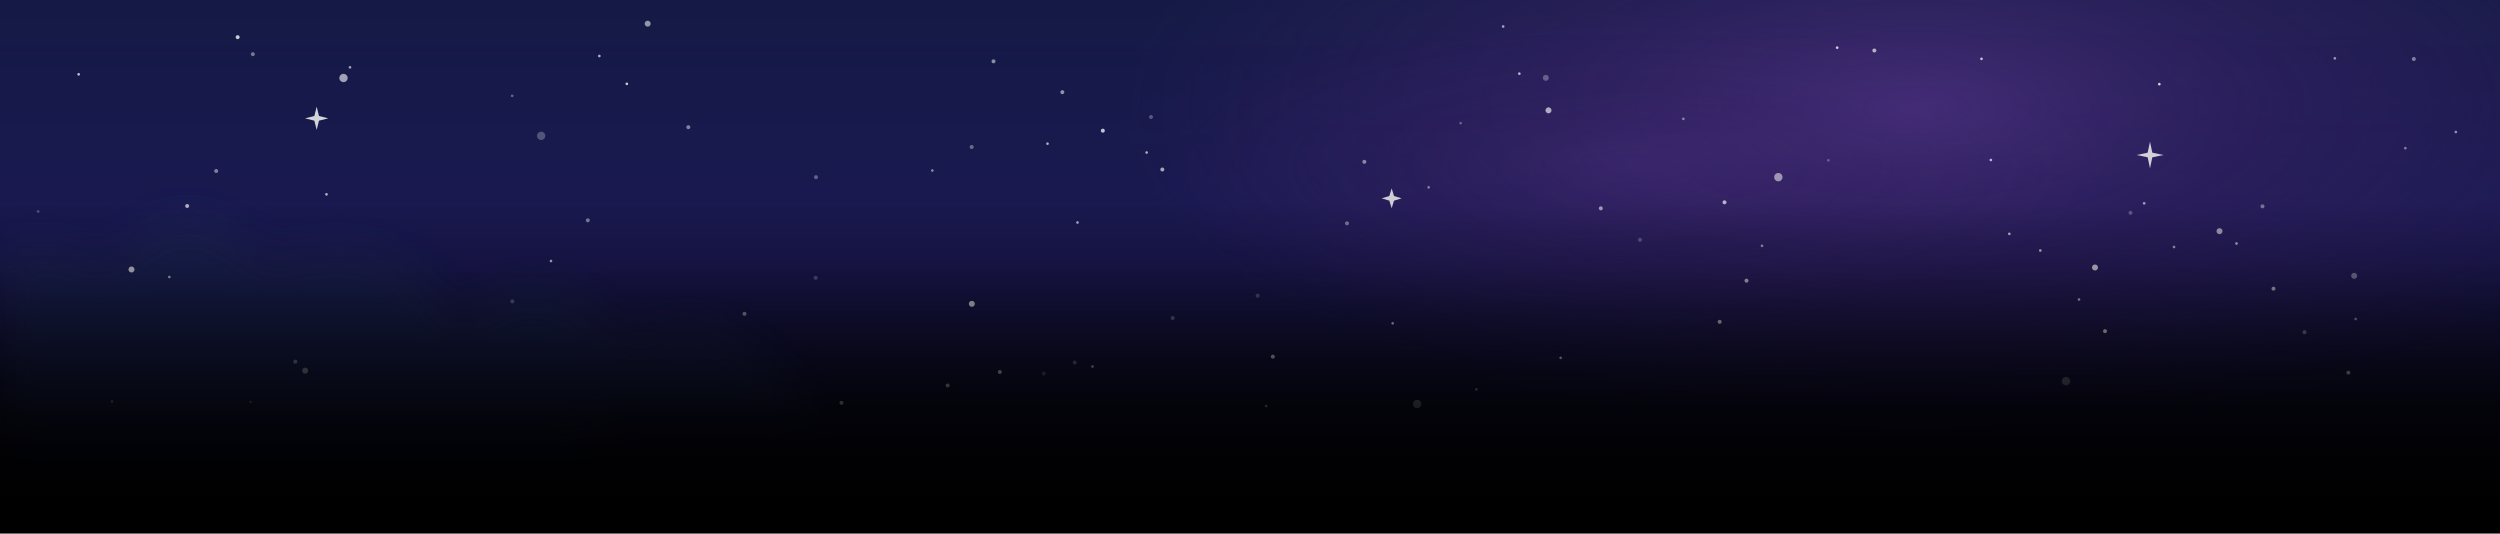
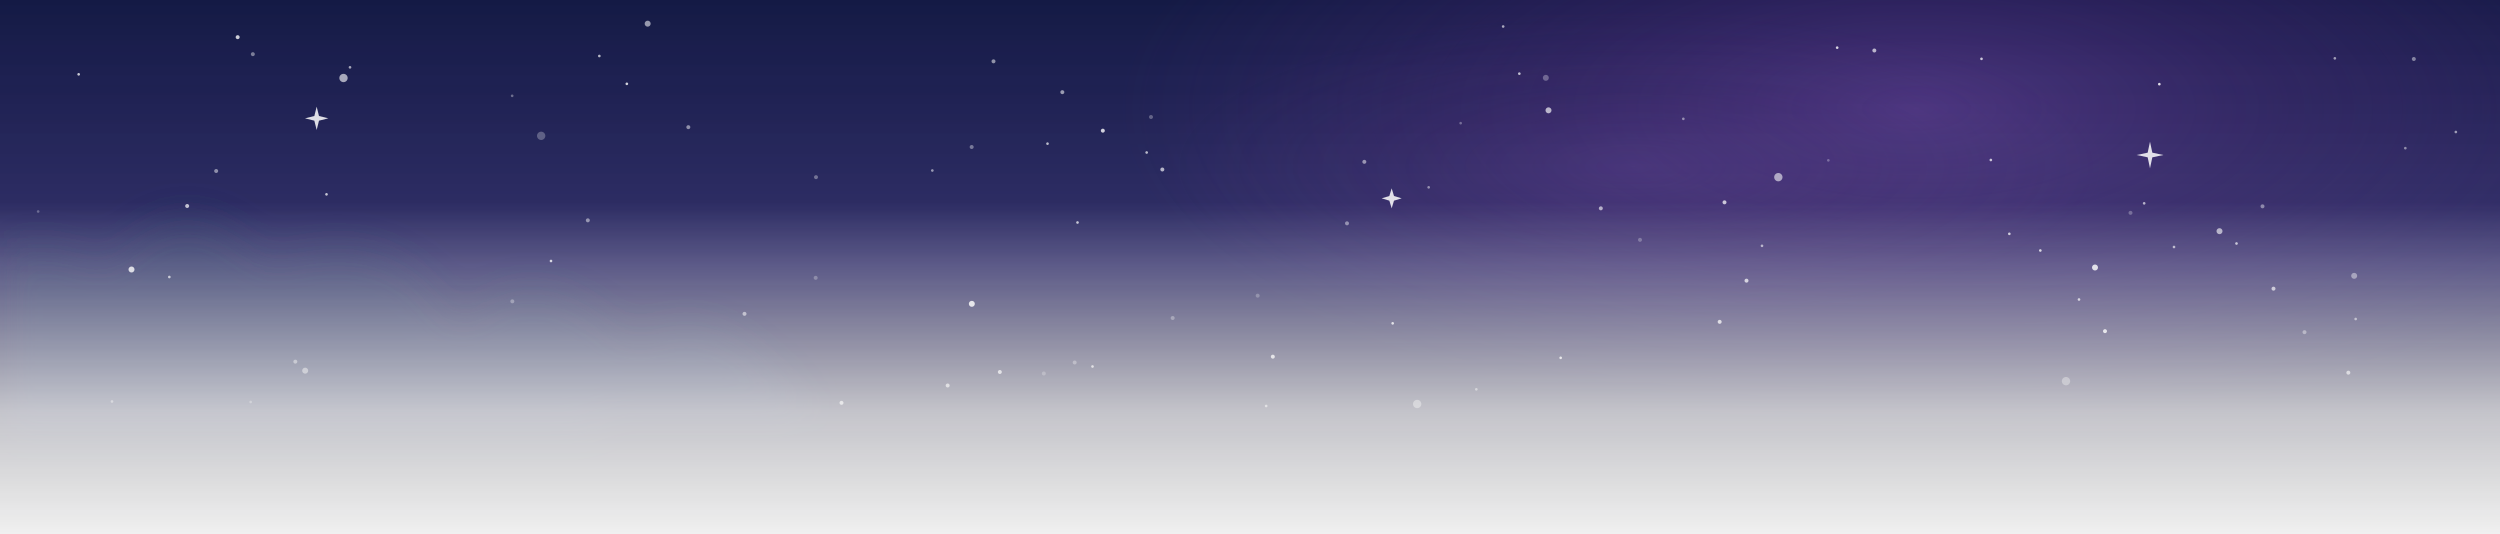
<svg xmlns="http://www.w3.org/2000/svg" width="1500" height="320" viewBox="0 0 1500 320" preserveAspectRatio="none">
  <defs>
    <linearGradient id="sky" x2="0" y2="1">
      <stop stop-color="#141a45" />
      <stop offset=".5" stop-color="#1e1b5c" />
      <stop offset="1" stop-color="#05050d" />
    </linearGradient>
    <radialGradient id="nebula">
      <stop stop-color="#6b3fa0" stop-opacity=".55" />
      <stop offset=".45" stop-color="#4b2a7a" stop-opacity=".35" />
      <stop offset="1" stop-color="#4b2a7a" stop-opacity="0" />
    </radialGradient>
    <linearGradient id="fade" x2="0" y2="1">
-       <stop stop-color="#000" stop-opacity="0" />
-       <stop offset=".38" stop-color="#000" stop-opacity=".08" />
-       <stop offset=".77" stop-color="#000" stop-opacity=".8" />
-       <stop offset="1" stop-color="#000" />
+       <stop stop-color="#fff" />
+       <stop offset=".38" stop-color="#fff" stop-opacity=".92" />
+       <stop offset=".77" stop-color="#fff" stop-opacity=".2" />
+       <stop offset="1" stop-color="#fff" stop-opacity="0" />
    </linearGradient>
    <filter id="soft" x="-.3" y="-.5" width="1.6" height="2">
      <feGaussianBlur stdDeviation="12" />
    </filter>
  </defs>
-   <path fill="url(#sky)" d="M0 0h1500v320H0z" />
-   <ellipse cx="1150" cy="65" rx="480" ry="195" fill="url(#nebula)" />
-   <ellipse cx="980" cy="100" rx="290" ry="95" fill="url(#nebula)" opacity=".45" />
-   <g fill="#1c2a5a" opacity=".55" filter="url(#soft)">
-     <path d="M-50 220Q-20 120 65 159Q110 105 160 157Q240 130 275 195Q320 147 380 205Q430 170 490 250H-50Z" />
-     <path d="M-40 270Q40 190 105 231Q170 181 215 219Q300 185 365 260H-40Z" />
+   <mask id="header">
+     <path fill="url(#fade)" d="M0 0h1500v320H0z" />
+   </mask>
+   <g mask="url(#header)">
+     <path fill="url(#sky)" d="M0 0h1500v320H0z" />
+     <ellipse cx="1150" cy="65" rx="480" ry="195" fill="url(#nebula)" />
+     <ellipse cx="980" cy="100" rx="290" ry="95" fill="url(#nebula)" opacity=".45" />
+     <g fill="#1c2a5a" opacity=".55" filter="url(#soft)">
+       <path d="M-50 220Q-20 120 65 159Q110 105 160 157Q240 130 275 195Q320 147 380 205Q430 170 490 250H-50Z" />
+       <path d="M-40 270Q40 190 105 231Q170 181 215 219Q300 185 365 260H-40Z" />
+     </g>
+     <circle cx="1224.2" cy="150.3" r="0.8" fill="white" opacity="0.78" />
+     <circle cx="688.0" cy="91.5" r="0.8" fill="white" opacity="0.68" />
+     <circle cx="78.9" cy="161.7" r="1.8" fill="white" opacity="0.81" />
+     <circle cx="67.2" cy="240.9" r="0.8" fill="white" opacity="0.50" />
+     <circle cx="1124.6" cy="30.3" r="1.2" fill="white" opacity="0.65" />
+     <circle cx="697.4" cy="101.7" r="1.2" fill="white" opacity="0.66" />
+     <circle cx="1286.5" cy="122.0" r="0.8" fill="white" opacity="0.63" />
+     <circle cx="307.4" cy="180.8" r="1.2" fill="white" opacity="0.33" />
+     <circle cx="1278.3" cy="127.7" r="1.2" fill="white" opacity="0.28" />
+     <circle cx="1413.4" cy="191.4" r="0.8" fill="white" opacity="0.55" />
+     <circle cx="1047.9" cy="168.4" r="1.2" fill="white" opacity="0.74" />
+     <circle cx="901.9" cy="15.9" r="0.8" fill="white" opacity="0.61" />
+     <circle cx="808.2" cy="134.0" r="1.2" fill="white" opacity="0.44" />
+     <circle cx="22.9" cy="126.9" r="0.8" fill="white" opacity="0.29" />
+     <circle cx="1304.4" cy="148.2" r="0.8" fill="white" opacity="0.64" />
+     <circle cx="210.0" cy="40.4" r="0.8" fill="white" opacity="0.61" />
+     <circle cx="1102.3" cy="28.6" r="0.8" fill="white" opacity="0.80" />
+     <circle cx="1364.1" cy="173.2" r="1.2" fill="white" opacity="0.68" />
+     <circle cx="583.0" cy="88.2" r="1.2" fill="white" opacity="0.38" />
+     <circle cx="690.6" cy="70.2" r="1.2" fill="white" opacity="0.29" />
+     <circle cx="644.8" cy="217.5" r="1.2" fill="white" opacity="0.35" />
+     <circle cx="1031.8" cy="193.1" r="1.2" fill="white" opacity="0.77" />
+     <circle cx="183.1" cy="222.4" r="1.8" fill="white" opacity="0.50" />
+     <circle cx="1357.5" cy="123.8" r="1.2" fill="white" opacity="0.42" />
+     <circle cx="1409.0" cy="223.6" r="1.2" fill="white" opacity="0.67" />
+     <circle cx="1067.0" cy="106.3" r="2.5" fill="white" opacity="0.57" />
+     <circle cx="151.7" cy="32.5" r="1.2" fill="white" opacity="0.42" />
+     <circle cx="818.6" cy="97.1" r="1.2" fill="white" opacity="0.50" />
+     <circle cx="47.2" cy="44.6" r="0.8" fill="white" opacity="0.76" />
+     <circle cx="352.7" cy="132.2" r="1.2" fill="white" opacity="0.48" />
+     <circle cx="929.1" cy="66.2" r="1.8" fill="white" opacity="0.66" />
+     <circle cx="177.2" cy="217.0" r="1.2" fill="white" opacity="0.47" />
+     <circle cx="446.7" cy="188.3" r="1.2" fill="white" opacity="0.57" />
+     <circle cx="703.6" cy="190.8" r="1.2" fill="white" opacity="0.33" />
+     <circle cx="324.7" cy="81.5" r="2.5" fill="white" opacity="0.27" />
+     <circle cx="489.4" cy="166.7" r="1.2" fill="white" opacity="0.28" />
+     <circle cx="857.2" cy="112.4" r="0.8" fill="white" opacity="0.47" />
+     <circle cx="596.1" cy="36.8" r="1.2" fill="white" opacity="0.51" />
+     <circle cx="489.6" cy="106.3" r="1.2" fill="white" opacity="0.34" />
+     <circle cx="1034.7" cy="121.4" r="1.2" fill="white" opacity="0.73" />
+     <circle cx="1382.7" cy="199.3" r="1.2" fill="white" opacity="0.42" />
+     <circle cx="1331.7" cy="138.7" r="1.8" fill="white" opacity="0.61" />
+     <circle cx="129.7" cy="102.6" r="1.2" fill="white" opacity="0.48" />
+     <circle cx="850.3" cy="242.4" r="2.5" fill="white" opacity="0.47" />
+     <circle cx="1097.0" cy="96.2" r="0.8" fill="white" opacity="0.29" />
+     <circle cx="206.1" cy="46.8" r="2.5" fill="white" opacity="0.61" />
+     <circle cx="1257.0" cy="160.5" r="1.8" fill="white" opacity="0.83" />
+     <circle cx="1295.6" cy="50.5" r="0.8" fill="white" opacity="0.84" />
+     <circle cx="101.6" cy="166.2" r="0.8" fill="white" opacity="0.68" />
+     <circle cx="646.5" cy="133.5" r="0.8" fill="white" opacity="0.72" />
+     <circle cx="413.0" cy="76.3" r="1.2" fill="white" opacity="0.49" />
+     <circle cx="655.5" cy="219.9" r="0.8" fill="white" opacity="0.76" />
+     <circle cx="1057.2" cy="147.5" r="0.8" fill="white" opacity="0.60" />
+     <circle cx="559.4" cy="102.3" r="0.8" fill="white" opacity="0.53" />
+     <circle cx="307.3" cy="57.5" r="0.8" fill="white" opacity="0.35" />
+     <circle cx="1010.0" cy="71.3" r="0.8" fill="white" opacity="0.46" />
+     <circle cx="885.8" cy="233.6" r="0.8" fill="white" opacity="0.52" />
+     <circle cx="1443.2" cy="88.9" r="0.8" fill="white" opacity="0.47" />
+     <circle cx="936.4" cy="214.7" r="0.8" fill="white" opacity="0.85" />
+     <circle cx="1400.9" cy="35.0" r="0.8" fill="white" opacity="0.56" />
+     <circle cx="1188.9" cy="35.3" r="0.8" fill="white" opacity="0.74" />
+     <circle cx="763.7" cy="214.0" r="1.2" fill="white" opacity="0.81" />
+     <circle cx="984.0" cy="143.9" r="1.2" fill="white" opacity="0.27" />
+     <circle cx="1412.5" cy="165.5" r="1.8" fill="white" opacity="0.43" />
+     <circle cx="504.9" cy="241.7" r="1.2" fill="white" opacity="0.77" />
+     <circle cx="1473.5" cy="79.2" r="0.8" fill="white" opacity="0.55" />
+     <circle cx="759.7" cy="243.6" r="0.8" fill="white" opacity="0.66" />
+     <circle cx="927.5" cy="46.7" r="1.8" fill="white" opacity="0.30" />
+     <circle cx="626.3" cy="224.1" r="1.2" fill="white" opacity="0.27" />
+     <circle cx="661.7" cy="78.4" r="1.2" fill="white" opacity="0.79" />
+     <circle cx="754.6" cy="177.4" r="1.2" fill="white" opacity="0.26" />
+     <circle cx="142.6" cy="22.3" r="1.2" fill="white" opacity="0.78" />
+     <circle cx="330.6" cy="156.6" r="0.8" fill="white" opacity="0.79" />
+     <circle cx="911.6" cy="44.2" r="0.8" fill="white" opacity="0.70" />
+     <circle cx="1448.3" cy="35.4" r="1.2" fill="white" opacity="0.44" />
+     <circle cx="376.1" cy="50.3" r="0.8" fill="white" opacity="0.80" />
+     <circle cx="583.1" cy="182.3" r="1.8" fill="white" opacity="0.85" />
+     <circle cx="1247.4" cy="179.7" r="0.8" fill="white" opacity="0.74" />
+     <circle cx="835.6" cy="194.0" r="0.8" fill="white" opacity="0.81" />
+     <circle cx="568.6" cy="231.3" r="1.2" fill="white" opacity="0.70" />
+     <circle cx="876.4" cy="73.9" r="0.8" fill="white" opacity="0.32" />
+     <circle cx="112.3" cy="123.6" r="1.2" fill="white" opacity="0.71" />
+     <circle cx="637.4" cy="55.3" r="1.2" fill="white" opacity="0.55" />
+     <circle cx="359.6" cy="33.6" r="0.8" fill="white" opacity="0.68" />
+     <circle cx="1194.5" cy="96.0" r="0.8" fill="white" opacity="0.72" />
+     <circle cx="1205.6" cy="140.3" r="0.8" fill="white" opacity="0.74" />
+     <circle cx="1341.9" cy="146.1" r="0.8" fill="white" opacity="0.70" />
+     <circle cx="150.4" cy="241.2" r="0.8" fill="white" opacity="0.37" />
+     <circle cx="960.5" cy="125.0" r="1.2" fill="white" opacity="0.61" />
+     <circle cx="388.6" cy="14.2" r="1.8" fill="white" opacity="0.55" />
+     <circle cx="195.9" cy="116.6" r="0.8" fill="white" opacity="0.73" />
+     <circle cx="628.5" cy="86.2" r="0.8" fill="white" opacity="0.68" />
+     <circle cx="1239.6" cy="228.7" r="2.5" fill="white" opacity="0.39" />
+     <circle cx="599.9" cy="223.2" r="1.2" fill="white" opacity="0.76" />
+     <circle cx="1263.0" cy="198.7" r="1.2" fill="white" opacity="0.85" />
+     <path transform="translate(190 71)" fill="#fff" opacity=".85" d="M0 -7 1.4 -1.4 7 0 1.4 1.4 0 7 -1.4 1.4 -7 0 -1.4 -1.4Z" />
+     <path transform="translate(835 119)" fill="#fff" opacity=".85" d="M0 -6 1.4 -1.4 6 0 1.4 1.4 0 6 -1.4 1.4 -6 0 -1.4 -1.4Z" />
+     <path transform="translate(1290 93)" fill="#fff" opacity=".85" d="M0 -8 1.4 -1.4 8 0 1.4 1.4 0 8 -1.4 1.4 -8 0 -1.4 -1.4Z" />
  </g>
-   <circle cx="1224.2" cy="150.3" r="0.8" fill="white" opacity="0.78" />
-   <circle cx="688.0" cy="91.5" r="0.8" fill="white" opacity="0.68" />
-   <circle cx="78.9" cy="161.7" r="1.8" fill="white" opacity="0.81" />
-   <circle cx="67.2" cy="240.9" r="0.8" fill="white" opacity="0.50" />
-   <circle cx="1124.6" cy="30.3" r="1.2" fill="white" opacity="0.65" />
-   <circle cx="697.4" cy="101.7" r="1.2" fill="white" opacity="0.66" />
-   <circle cx="1286.5" cy="122.0" r="0.8" fill="white" opacity="0.63" />
-   <circle cx="307.4" cy="180.8" r="1.2" fill="white" opacity="0.33" />
-   <circle cx="1278.3" cy="127.7" r="1.2" fill="white" opacity="0.28" />
-   <circle cx="1413.4" cy="191.4" r="0.8" fill="white" opacity="0.55" />
-   <circle cx="1047.9" cy="168.4" r="1.2" fill="white" opacity="0.74" />
-   <circle cx="901.9" cy="15.9" r="0.8" fill="white" opacity="0.61" />
-   <circle cx="808.2" cy="134.0" r="1.2" fill="white" opacity="0.44" />
-   <circle cx="22.9" cy="126.9" r="0.8" fill="white" opacity="0.29" />
-   <circle cx="1304.4" cy="148.2" r="0.8" fill="white" opacity="0.64" />
-   <circle cx="210.0" cy="40.4" r="0.8" fill="white" opacity="0.61" />
-   <circle cx="1102.3" cy="28.6" r="0.8" fill="white" opacity="0.80" />
-   <circle cx="1364.1" cy="173.2" r="1.2" fill="white" opacity="0.68" />
-   <circle cx="583.0" cy="88.2" r="1.2" fill="white" opacity="0.38" />
-   <circle cx="690.6" cy="70.2" r="1.2" fill="white" opacity="0.29" />
-   <circle cx="644.8" cy="217.5" r="1.2" fill="white" opacity="0.35" />
-   <circle cx="1031.8" cy="193.1" r="1.2" fill="white" opacity="0.77" />
-   <circle cx="183.1" cy="222.4" r="1.8" fill="white" opacity="0.50" />
-   <circle cx="1357.5" cy="123.8" r="1.2" fill="white" opacity="0.42" />
-   <circle cx="1409.0" cy="223.6" r="1.2" fill="white" opacity="0.67" />
-   <circle cx="1067.0" cy="106.3" r="2.5" fill="white" opacity="0.57" />
-   <circle cx="151.7" cy="32.5" r="1.2" fill="white" opacity="0.42" />
-   <circle cx="818.6" cy="97.1" r="1.2" fill="white" opacity="0.50" />
-   <circle cx="47.2" cy="44.6" r="0.8" fill="white" opacity="0.76" />
-   <circle cx="352.7" cy="132.2" r="1.2" fill="white" opacity="0.48" />
-   <circle cx="929.1" cy="66.2" r="1.8" fill="white" opacity="0.66" />
-   <circle cx="177.2" cy="217.0" r="1.2" fill="white" opacity="0.47" />
-   <circle cx="446.7" cy="188.3" r="1.2" fill="white" opacity="0.57" />
-   <circle cx="703.6" cy="190.8" r="1.2" fill="white" opacity="0.33" />
-   <circle cx="324.7" cy="81.5" r="2.5" fill="white" opacity="0.27" />
-   <circle cx="489.4" cy="166.7" r="1.2" fill="white" opacity="0.28" />
-   <circle cx="857.2" cy="112.4" r="0.8" fill="white" opacity="0.47" />
-   <circle cx="596.1" cy="36.8" r="1.2" fill="white" opacity="0.51" />
-   <circle cx="489.6" cy="106.3" r="1.2" fill="white" opacity="0.34" />
-   <circle cx="1034.7" cy="121.4" r="1.2" fill="white" opacity="0.73" />
-   <circle cx="1382.7" cy="199.3" r="1.2" fill="white" opacity="0.42" />
-   <circle cx="1331.7" cy="138.7" r="1.8" fill="white" opacity="0.61" />
-   <circle cx="129.7" cy="102.6" r="1.2" fill="white" opacity="0.48" />
-   <circle cx="850.3" cy="242.4" r="2.5" fill="white" opacity="0.47" />
-   <circle cx="1097.0" cy="96.2" r="0.8" fill="white" opacity="0.29" />
-   <circle cx="206.1" cy="46.8" r="2.5" fill="white" opacity="0.61" />
-   <circle cx="1257.0" cy="160.5" r="1.8" fill="white" opacity="0.83" />
-   <circle cx="1295.6" cy="50.5" r="0.8" fill="white" opacity="0.84" />
-   <circle cx="101.6" cy="166.2" r="0.8" fill="white" opacity="0.68" />
-   <circle cx="646.5" cy="133.5" r="0.8" fill="white" opacity="0.72" />
-   <circle cx="413.0" cy="76.3" r="1.2" fill="white" opacity="0.49" />
-   <circle cx="655.5" cy="219.9" r="0.8" fill="white" opacity="0.76" />
-   <circle cx="1057.2" cy="147.5" r="0.8" fill="white" opacity="0.60" />
-   <circle cx="559.4" cy="102.3" r="0.8" fill="white" opacity="0.53" />
-   <circle cx="307.3" cy="57.5" r="0.8" fill="white" opacity="0.35" />
-   <circle cx="1010.0" cy="71.3" r="0.8" fill="white" opacity="0.46" />
-   <circle cx="885.8" cy="233.6" r="0.8" fill="white" opacity="0.52" />
-   <circle cx="1443.2" cy="88.9" r="0.8" fill="white" opacity="0.47" />
-   <circle cx="936.4" cy="214.7" r="0.8" fill="white" opacity="0.85" />
-   <circle cx="1400.9" cy="35.0" r="0.8" fill="white" opacity="0.56" />
-   <circle cx="1188.9" cy="35.3" r="0.8" fill="white" opacity="0.74" />
-   <circle cx="763.7" cy="214.0" r="1.2" fill="white" opacity="0.81" />
-   <circle cx="984.0" cy="143.9" r="1.2" fill="white" opacity="0.27" />
-   <circle cx="1412.5" cy="165.5" r="1.8" fill="white" opacity="0.43" />
-   <circle cx="504.9" cy="241.7" r="1.2" fill="white" opacity="0.77" />
-   <circle cx="1473.5" cy="79.2" r="0.8" fill="white" opacity="0.55" />
-   <circle cx="759.7" cy="243.6" r="0.8" fill="white" opacity="0.66" />
-   <circle cx="927.5" cy="46.7" r="1.8" fill="white" opacity="0.30" />
-   <circle cx="626.3" cy="224.1" r="1.2" fill="white" opacity="0.27" />
-   <circle cx="661.7" cy="78.4" r="1.2" fill="white" opacity="0.79" />
-   <circle cx="754.6" cy="177.4" r="1.2" fill="white" opacity="0.26" />
-   <circle cx="142.6" cy="22.3" r="1.2" fill="white" opacity="0.78" />
-   <circle cx="330.6" cy="156.6" r="0.8" fill="white" opacity="0.79" />
-   <circle cx="911.6" cy="44.2" r="0.8" fill="white" opacity="0.70" />
-   <circle cx="1448.3" cy="35.4" r="1.2" fill="white" opacity="0.44" />
-   <circle cx="376.1" cy="50.3" r="0.8" fill="white" opacity="0.80" />
-   <circle cx="583.1" cy="182.3" r="1.8" fill="white" opacity="0.85" />
-   <circle cx="1247.4" cy="179.7" r="0.8" fill="white" opacity="0.74" />
-   <circle cx="835.6" cy="194.0" r="0.8" fill="white" opacity="0.81" />
-   <circle cx="568.6" cy="231.3" r="1.2" fill="white" opacity="0.70" />
-   <circle cx="876.4" cy="73.9" r="0.8" fill="white" opacity="0.32" />
-   <circle cx="112.3" cy="123.6" r="1.2" fill="white" opacity="0.71" />
-   <circle cx="637.4" cy="55.3" r="1.2" fill="white" opacity="0.55" />
-   <circle cx="359.6" cy="33.6" r="0.8" fill="white" opacity="0.68" />
-   <circle cx="1194.5" cy="96.0" r="0.8" fill="white" opacity="0.72" />
-   <circle cx="1205.6" cy="140.3" r="0.8" fill="white" opacity="0.74" />
-   <circle cx="1341.9" cy="146.1" r="0.8" fill="white" opacity="0.70" />
-   <circle cx="150.4" cy="241.2" r="0.8" fill="white" opacity="0.37" />
-   <circle cx="960.5" cy="125.0" r="1.2" fill="white" opacity="0.61" />
-   <circle cx="388.6" cy="14.2" r="1.8" fill="white" opacity="0.55" />
-   <circle cx="195.9" cy="116.6" r="0.8" fill="white" opacity="0.73" />
-   <circle cx="628.5" cy="86.2" r="0.8" fill="white" opacity="0.68" />
-   <circle cx="1239.6" cy="228.7" r="2.5" fill="white" opacity="0.39" />
-   <circle cx="599.9" cy="223.2" r="1.2" fill="white" opacity="0.76" />
-   <circle cx="1263.0" cy="198.7" r="1.2" fill="white" opacity="0.85" />
-   <path transform="translate(190 71)" fill="#fff" opacity=".85" d="M0 -7 1.4 -1.4 7 0 1.4 1.4 0 7 -1.4 1.4 -7 0 -1.4 -1.4Z" />
-   <path transform="translate(835 119)" fill="#fff" opacity=".85" d="M0 -6 1.4 -1.4 6 0 1.4 1.4 0 6 -1.4 1.4 -6 0 -1.4 -1.4Z" />
-   <path transform="translate(1290 93)" fill="#fff" opacity=".85" d="M0 -8 1.4 -1.4 8 0 1.4 1.4 0 8 -1.4 1.4 -8 0 -1.4 -1.4Z" />
-   <path fill="url(#fade)" d="M0 0h1500v320H0z" />
</svg>
